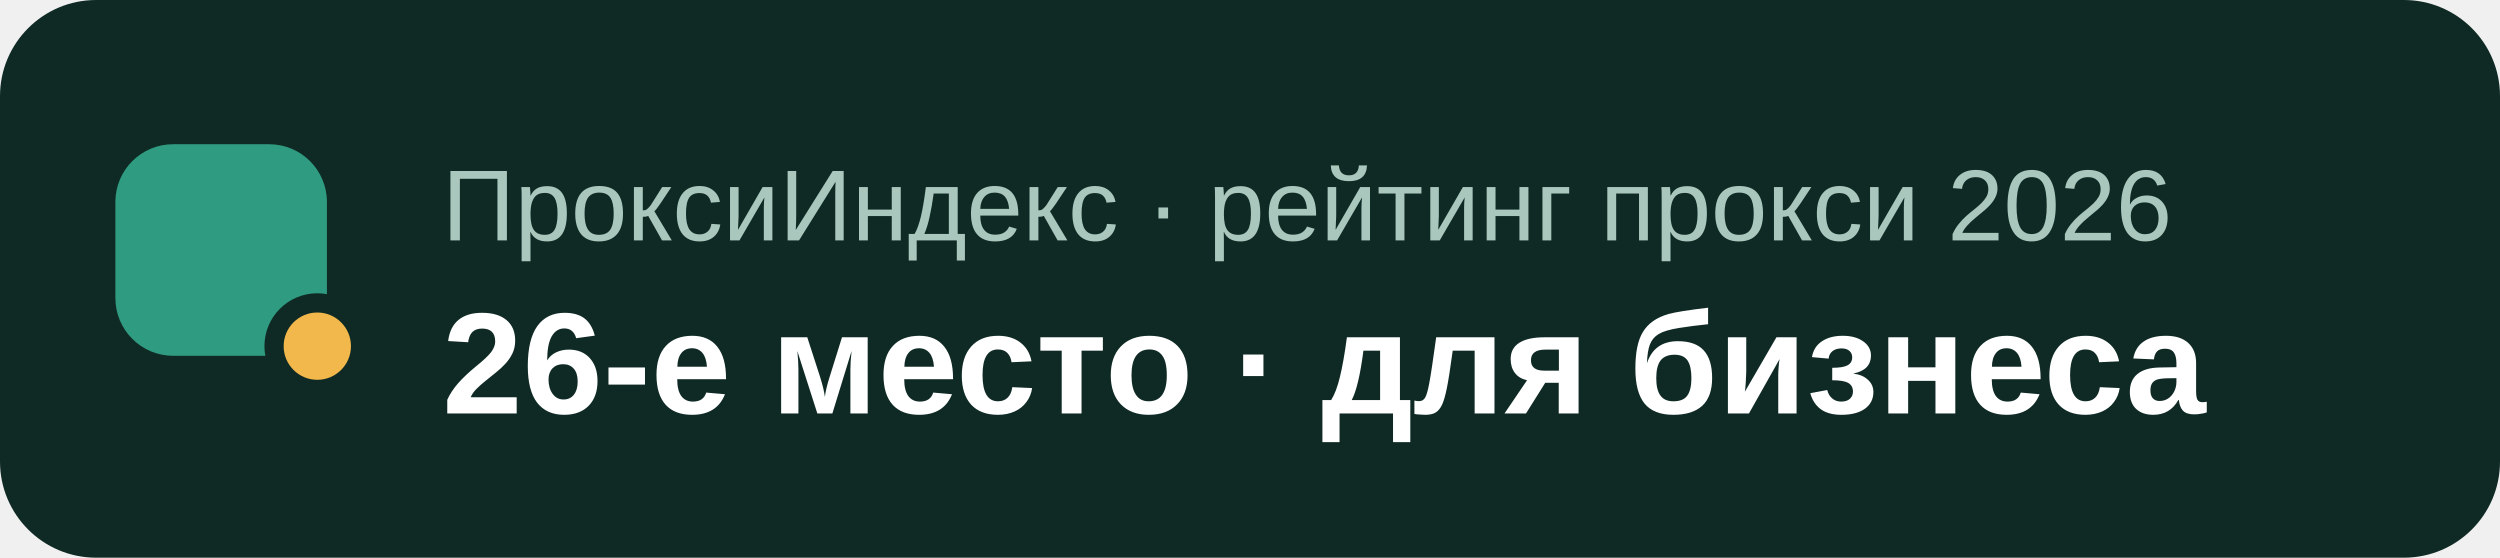
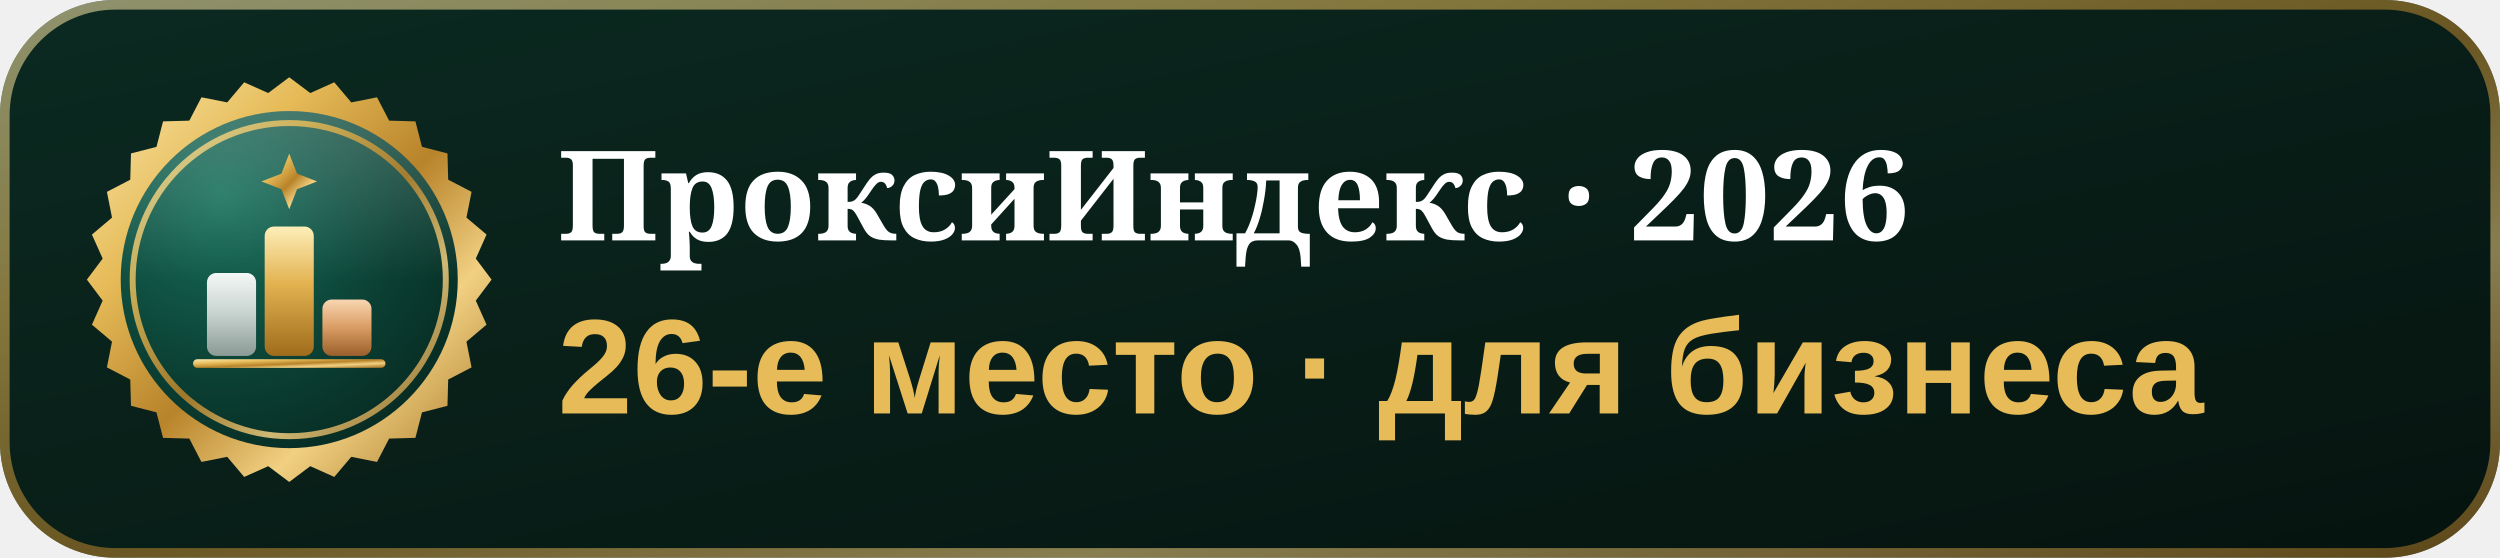
<svg xmlns="http://www.w3.org/2000/svg" width="260" height="58" viewBox="0 0 260 58" role="img" aria-label="26-е место — ПроксиИндекс 2026">
-   <rect width="260" height="58" rx="10" fill="#0f2a24" />
-   <rect x="12" y="15" width="22" height="22" rx="6" fill="#2f9c81" />
-   <circle cx="33" cy="36" r="4.5" fill="#f2b84b" stroke="#0f2a24" stroke-width="2" />
-   <text x="46" y="25" font-family="Golos Text,Arial,sans-serif" font-size="10.5" fill="#a9c7bd">ПроксиИндекс · рейтинг прокси 2026</text>
-   <text x="46" y="43" font-family="Golos Text,Arial,sans-serif" font-size="15" font-weight="700" fill="#ffffff">26-е место · для бизнеса</text>
+   <defs>
+     <linearGradient id="bgold" x1="0" y1="0" x2="1" y2="1">
+       <stop offset="0" stop-color="#fbeab0" />
+       <stop offset=".28" stop-color="#e6bb58" />
+       <stop offset=".52" stop-color="#b8832a" />
+       <stop offset=".72" stop-color="#f1d082" />
+       <stop offset="1" stop-color="#a26f1e" />
+     </linearGradient>
+     <linearGradient id="bgoldv" x1="0" y1="0" x2="0" y2="1">
+       <stop offset="0" stop-color="#fdeeb8" />
+       <stop offset=".45" stop-color="#e2b14f" />
+       <stop offset="1" stop-color="#9f6c1c" />
+     </linearGradient>
+     <linearGradient id="bsilv" x1="0" y1="0" x2="0" y2="1">
+       <stop offset="0" stop-color="#f4f8f6" />
+       <stop offset=".5" stop-color="#c6d2ce" />
+       <stop offset="1" stop-color="#8b9a95" />
+     </linearGradient>
+     <linearGradient id="bbron" x1="0" y1="0" x2="0" y2="1">
+       <stop offset="0" stop-color="#f8d6b2" />
+       <stop offset=".5" stop-color="#d99c63" />
+       <stop offset="1" stop-color="#9a5f2c" />
+     </linearGradient>
+     <radialGradient id="bemer" cx=".3" cy=".25" r="1">
+       <stop offset="0" stop-color="#17705c" />
+       <stop offset=".55" stop-color="#0b3f33" />
+       <stop offset="1" stop-color="#05201a" />
+     </radialGradient>
+     <linearGradient id="bshine" x1="0" y1="0" x2="0" y2="1">
+       <stop offset="0" stop-color="#fff" stop-opacity=".22" />
+       <stop offset=".5" stop-color="#fff" stop-opacity="0" />
+     </linearGradient>
+     <linearGradient id="bbg" x1="0" y1="0" x2="1" y2="1">
+       <stop offset="0" stop-color="#0b2a21" />
+       <stop offset="1" stop-color="#06130f" />
+     </linearGradient>
+   </defs>
+   <rect width="260" height="58" rx="12" fill="url(#bbg)" />
+   <rect x=".5" y=".5" width="259" height="57" rx="11.5" fill="none" stroke="url(#bgold)" stroke-opacity=".55" />
+   <g transform="translate(8 7) scale(.69)">
+     <polygon points="62.50,32.00 60.12,35.17 61.74,38.79 58.71,41.35 59.48,45.23 55.96,47.06 55.85,51.02 52.01,52.01 51.02,55.85 47.06,55.96 45.23,59.48 41.35,58.71 38.79,61.74 35.17,60.12 32.00,62.50 28.83,60.12 25.21,61.74 22.65,58.71 18.77,59.48 16.94,55.96 12.98,55.85 11.99,52.01 8.15,51.02 8.04,47.06 4.52,45.23 5.29,41.35 2.26,38.79 3.88,35.17 1.50,32.00 3.88,28.83 2.26,25.21 5.29,22.65 4.52,18.77 8.04,16.94 8.15,12.98 11.99,11.99 12.98,8.15 16.94,8.04 18.77,4.52 22.65,5.29 25.21,2.26 28.83,3.88 32.00,1.50 35.17,3.88 38.79,2.26 41.35,5.29 45.23,4.52 47.06,8.04 51.02,8.15 52.01,11.99 55.85,12.98 55.96,16.94 59.48,18.77 58.71,22.65 61.74,25.21 60.12,28.83" fill="url(#bgold)" />
+     <circle cx="32" cy="32" r="25.4" fill="url(#bemer)" />
+     <circle cx="32" cy="32" r="25.4" fill="url(#bshine)" />
+     <circle cx="32" cy="32" r="23.6" fill="none" stroke="url(#bgold)" stroke-width=".9" stroke-opacity=".85" />
+     <rect x="19.6" y="31" width="7.4" height="12.5" rx="1.4" fill="url(#bsilv)" />
+     <rect x="28.3" y="24" width="7.4" height="19.5" rx="1.4" fill="url(#bgoldv)" />
+     <rect x="37" y="35" width="7.4" height="8.5" rx="1.4" fill="url(#bbron)" />
+     <rect x="17.5" y="44" width="29" height="1.3" rx=".65" fill="url(#bgold)" />
+     <path d="M32 13.0 L33.176 16.024 L36.2 17.2 L33.176 18.376 L32 21.4 L30.824 18.376 L27.8 17.2 L30.824 16.024Z" fill="url(#bgold)" />
+   </g>
+   <text x="58" y="25" font-family="Playfair Display,Georgia,serif" font-size="13" font-weight="800" fill="#ffffff">ПроксиИндекс · 2026</text>
+   <text x="58" y="43" font-family="Golos Text,Arial,sans-serif" font-size="14" font-weight="700" fill="#e6bb58">26-е место · для бизнеса</text>
</svg>
